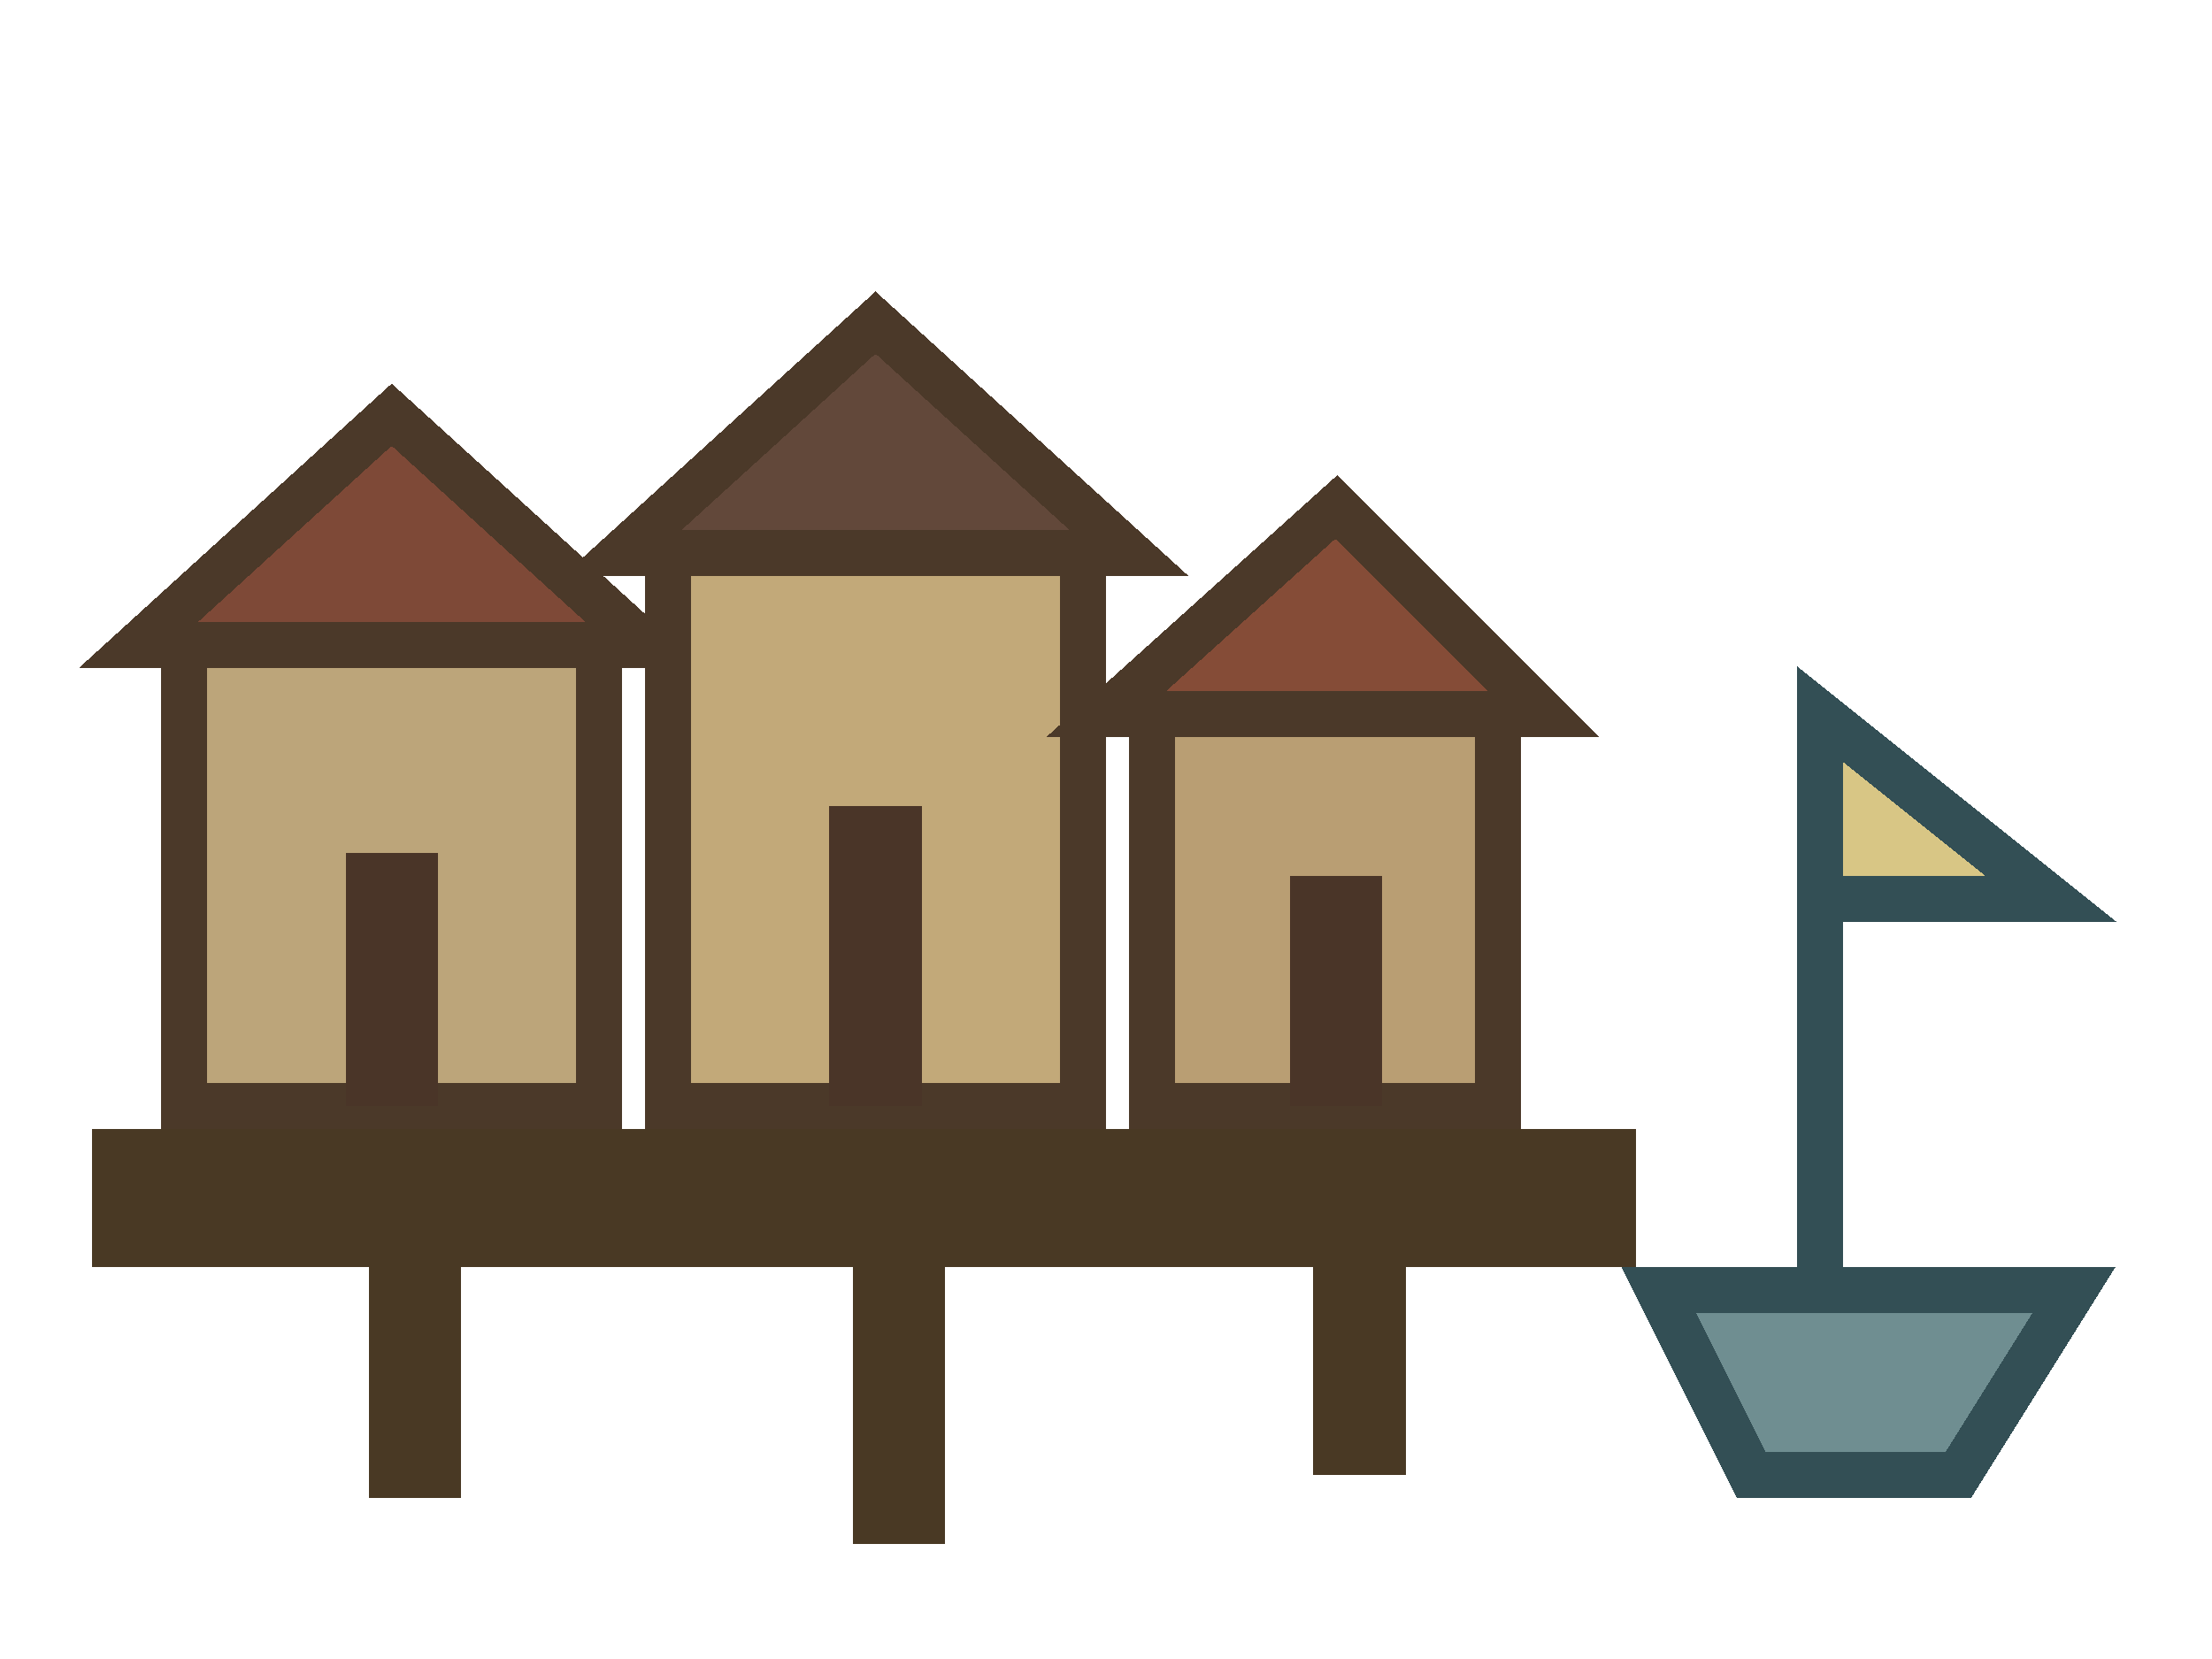
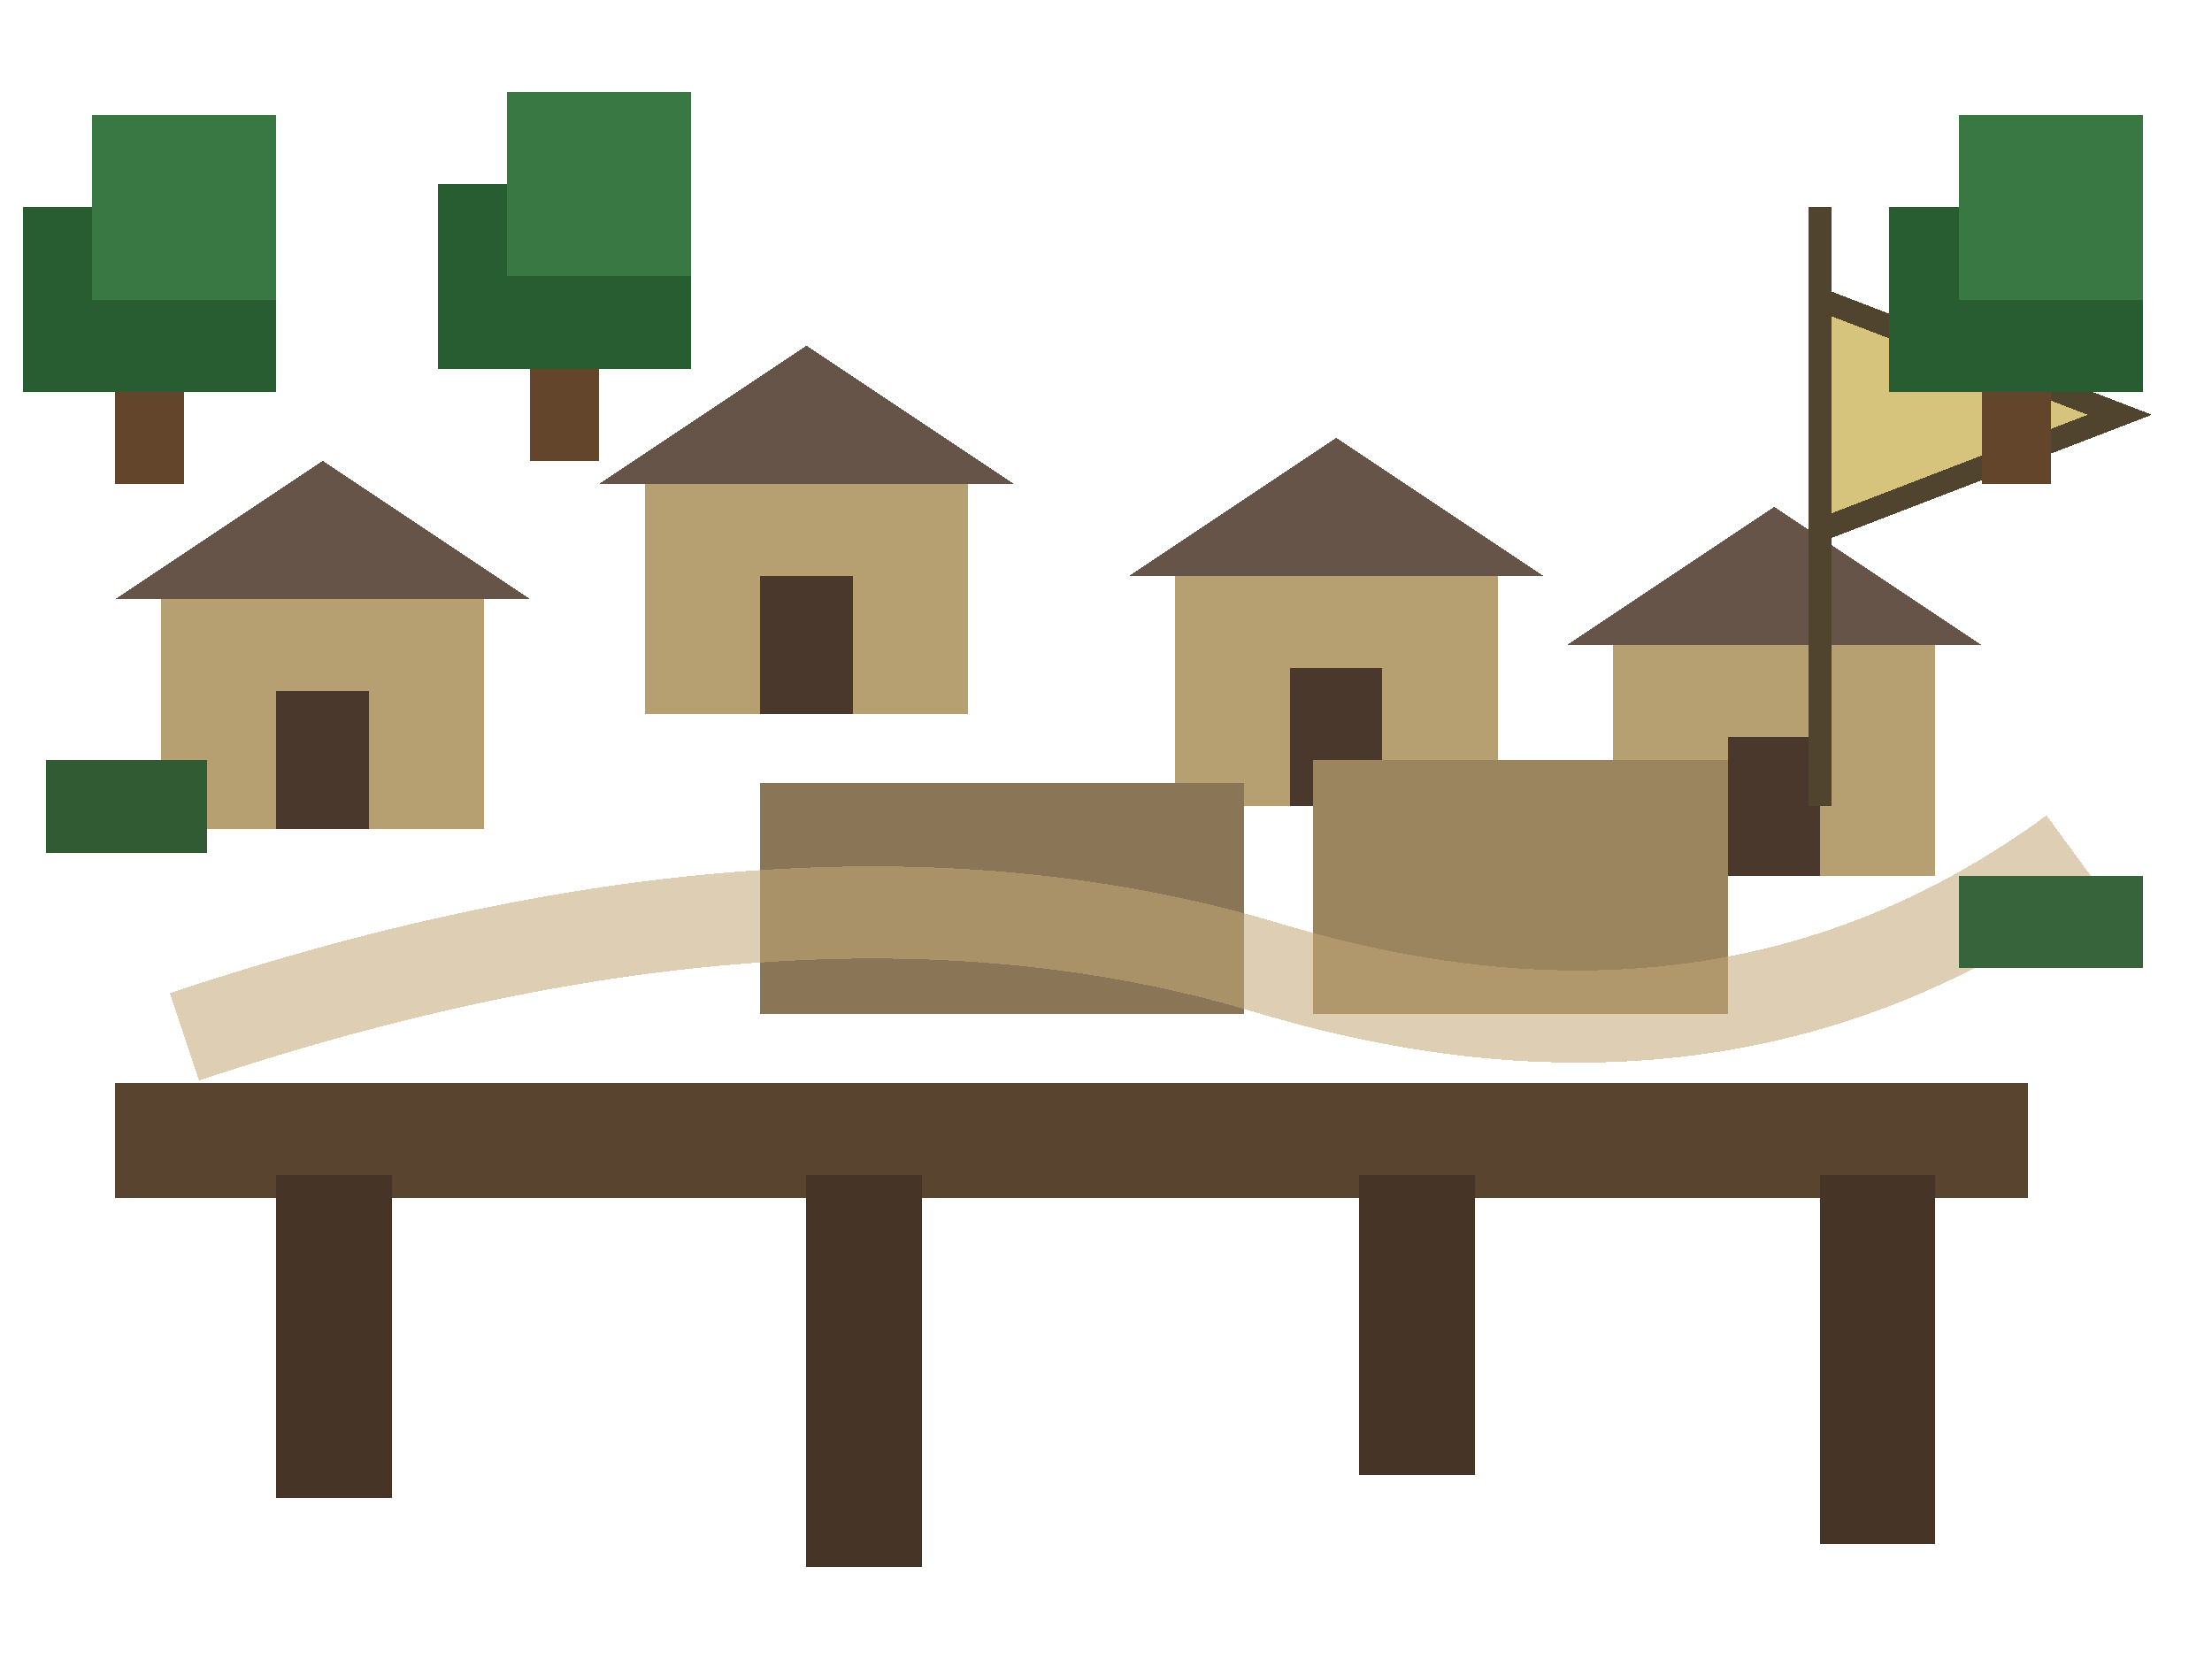
<svg xmlns="http://www.w3.org/2000/svg" viewBox="0 0 96 72" shape-rendering="crispEdges">
-   <g stroke="#4b3929" stroke-width="2">
-     <rect x="8" y="28" width="18" height="20" fill="#bca57a" />
-     <path d="M6 28 17 18l11 10z" fill="#7e4937" />
-     <rect x="29" y="24" width="18" height="24" fill="#c2a979" />
-     <path d="M27 24 38 14l11 10z" fill="#62483a" />
-     <rect x="50" y="31" width="15" height="17" fill="#b99e73" />
-     <path d="M48 31 58 22l9 9z" fill="#854c37" />
-   </g>
-   <g fill="#4a3528">
-     <rect x="15" y="37" width="4" height="11" />
-     <rect x="36" y="35" width="4" height="13" />
-     <rect x="56" y="38" width="4" height="10" />
-   </g>
-   <path d="M4 52h67" stroke="#493924" stroke-width="6" />
-   <path d="M18 52v13M39 52v15M59 52v12" stroke="#493924" stroke-width="4" />
-   <g stroke="#334f55" stroke-width="2">
-     <path d="M72 56h18l-5 8H76z" fill="#6f8e91" />
-     <path d="M79 55V31" />
-     <path d="m79 31 10 8H79z" fill="#d8c685" />
-   </g>
+   <defs>
+     <g id="house">
+       <rect x="0" y="7" width="14" height="10" fill="#b6a071" />
+       <path d="M-2 7 L7 1 L16 7 Z" fill="#655447" />
+       <rect x="5" y="11" width="4" height="6" fill="#49382b" />
+     </g>
+     <g id="tree">
+       <rect x="5" y="13" width="3" height="6" fill="#63452c" />
+       <rect x="1" y="7" width="11" height="8" fill="#285c31" />
+       <rect x="4" y="3" width="8" height="8" fill="#397743" />
+     </g>
+   </defs>
+   <rect x="5" y="47" width="83" height="5" fill="#59452f" />
+   <rect x="12" y="51" width="5" height="14" fill="#463526" />
+   <rect x="35" y="51" width="5" height="17" fill="#463526" />
+   <rect x="59" y="51" width="5" height="13" fill="#463526" />
+   <rect x="79" y="51" width="5" height="16" fill="#463526" />
+   <use href="#house" x="7" y="19" />
+   <use href="#house" x="28" y="14" />
+   <use href="#house" x="51" y="18" />
+   <use href="#house" x="70" y="21" />
+   <rect x="33" y="34" width="21" height="10" fill="#8a7657" />
+   <rect x="57" y="33" width="18" height="11" fill="#9b855f" />
+   <path d="M79 9 V35 M79 13 L92 18 L79 23 Z" fill="#d7c47c" stroke="#51442e" stroke-width="1" />
+   <path d="M8 45 Q35 36 55 42 T90 37" fill="none" stroke="#c3a876" stroke-width="4" opacity=".55" />
+   <use href="#tree" x="0" y="2" />
+   <use href="#tree" x="18" y="1" />
+   <use href="#tree" x="81" y="2" />
+   <rect x="2" y="33" width="7" height="4" fill="#315b32" />
+   <rect x="85" y="38" width="8" height="4" fill="#37643a" />
</svg>
